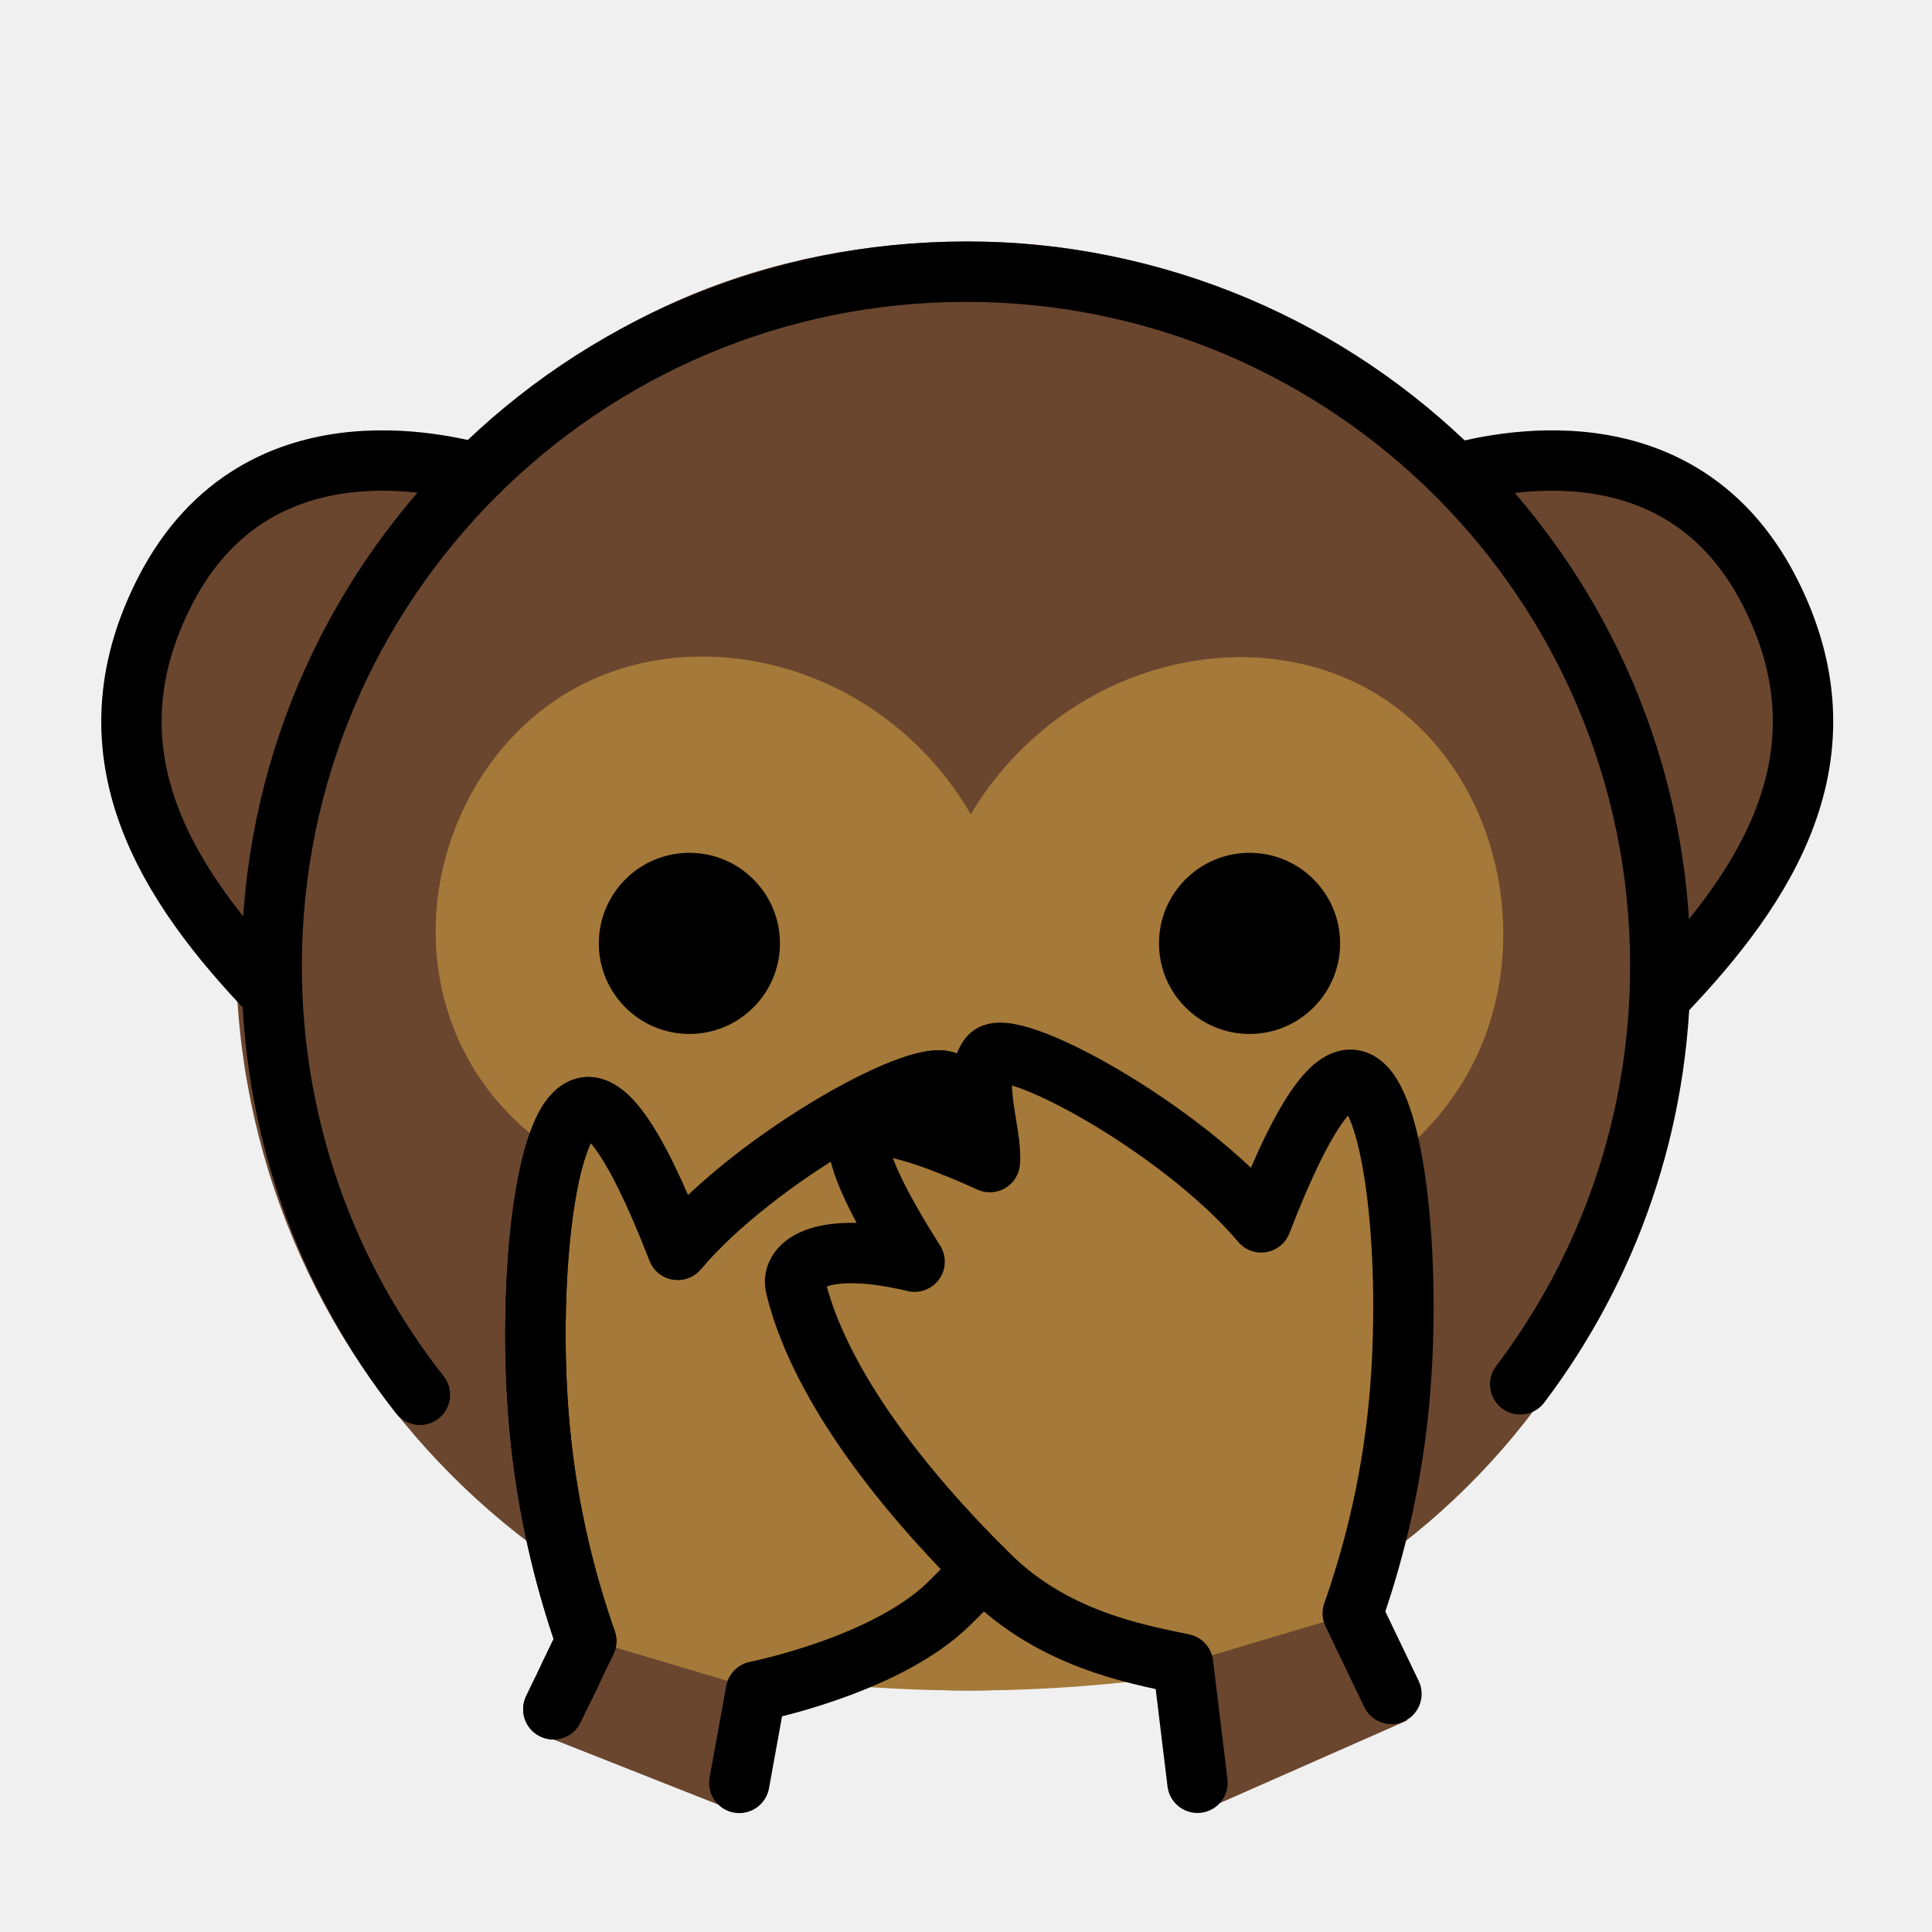
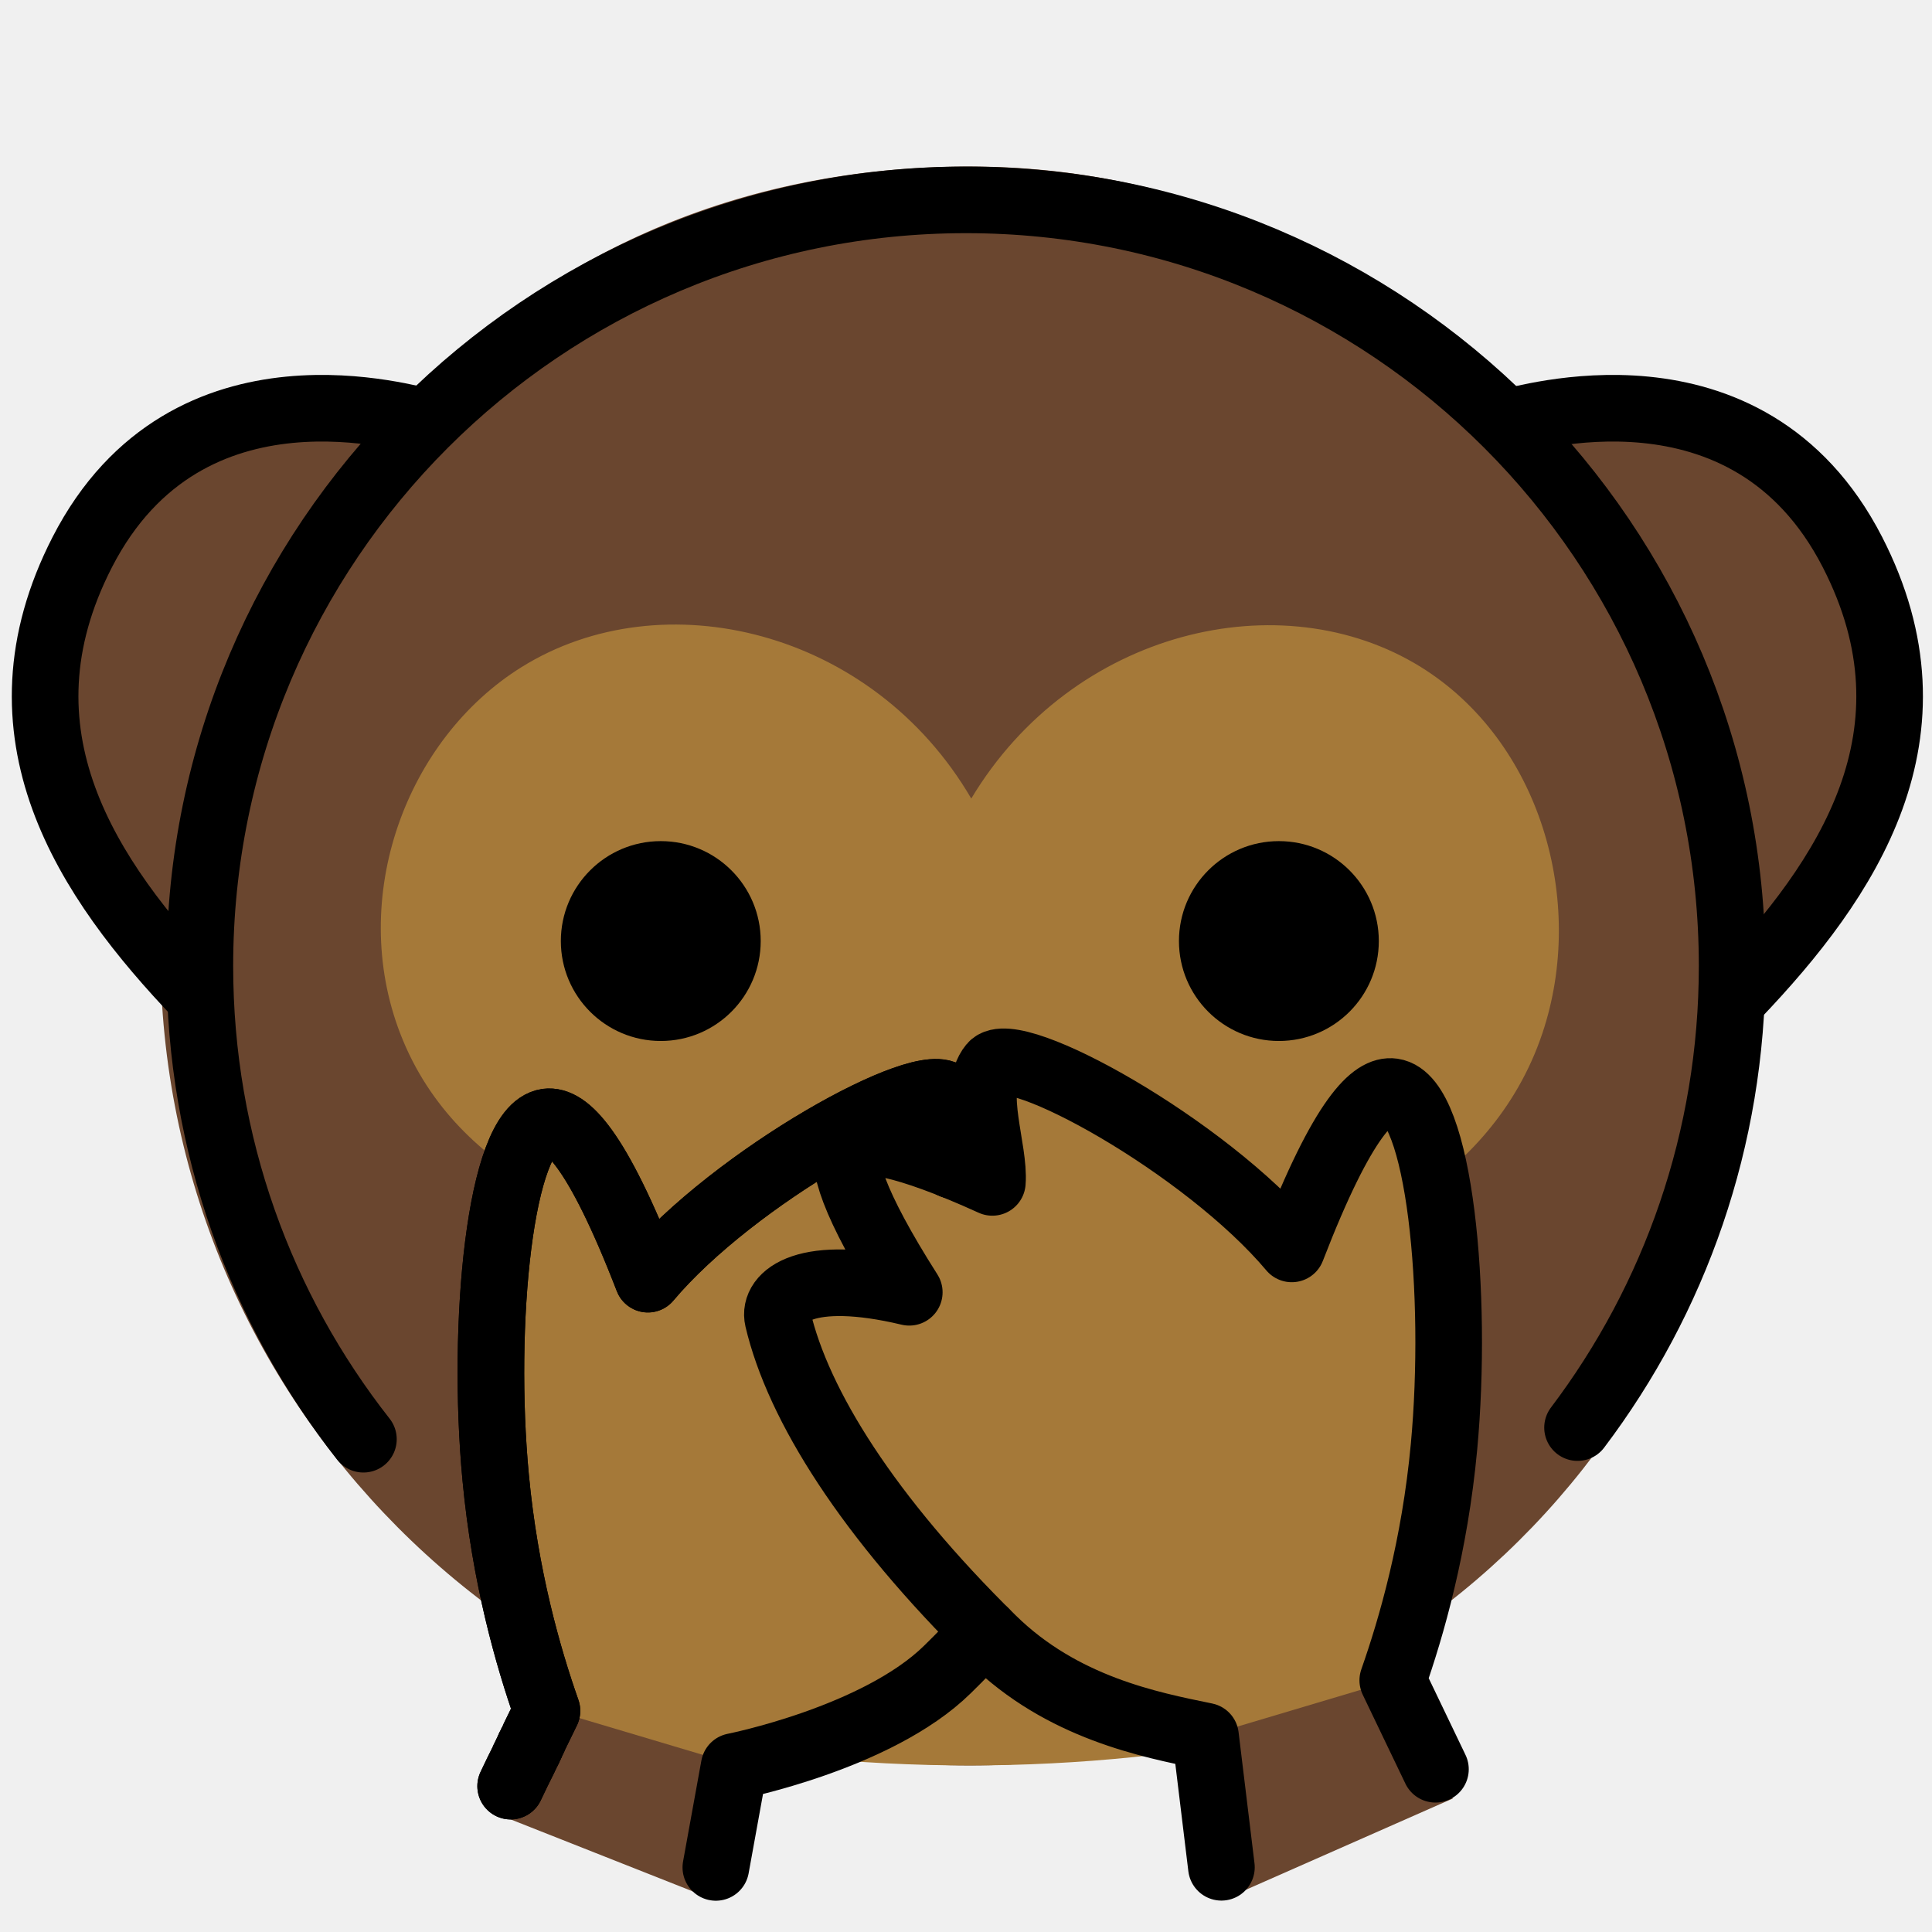
- <svg xmlns="http://www.w3.org/2000/svg" id="emoji" viewBox="4 4 64 64">
+ <svg xmlns="http://www.w3.org/2000/svg" id="emoji" viewBox="7 7 58 58">
  <defs>
    <linearGradient id="yellow-gradient" x1="0%" y1="0%" x2="0%" y2="100%">
      <stop style="stop-color:#F2CB05;stop-opacity:1;" offset="0%" />
      <stop style="stop-color:#D98E04;stop-opacity:1;" offset="100%" />
    </linearGradient>
  </defs>
  <g id="line-supplement">
    <path fill="none" stroke="#000000" stroke-linecap="round" stroke-miterlimit="10" stroke-width="2" d="M53.303,39 c1.335-3.979-0.076-8.784-3.654-11c-4.178-2.587-10.453-1.112-13.491,3.952 C33.195,26.878,26.899,25.372,22.667,28c-3.485,2.165-5.223,6.918-3.654,11" />
  </g>
  <g id="color">
    <path fill="#6A462F" d="M19.692,19.332c-0.33,0-7.141-2.245-10.307,3.921c-2.795,5.445,0.147,9.812,3.486,13.311" />
    <path fill="#6A462F" d="M52.22,19.332c0.33,0,7.141-2.245,10.307,3.921c2.795,5.445-0.147,9.812-3.486,13.311" />
    <path fill="#6A462F" d="M59.815,35.572C59.815,49.063,49.541,60,36.119,60S11.815,49.063,11.815,35.572 C13.791,21.829,22.696,12,36.119,12C48.885,12,58.297,22.395,59.815,35.572z" />
    <path fill="#A57939" d="M49.649,27.021c-4.178-2.587-10.453-1.112-13.491,3.952c-2.963-5.074-9.259-6.58-13.491-3.952 c-3.485,2.165-5.223,6.918-3.654,11c1.762,4.584,6.672,5.668,7.027,5.74c-1.357,6.179-0.95,11.823,0.067,15.226 c6.658,1.345,13.288,1.356,19.889,0c1.827-3.513,2.108-7.918,0.562-14.664c0.468-0.138,5.17-1.608,6.745-6.302 C54.638,34.042,53.226,29.236,49.649,27.021z" />
    <path fill="#FFFFFF" d="M41.978,49.017c-0.204,0.268-0.753,6.022-6.339,6.025c-4.952,0.003-5.441-5.676-5.705-6.025 C33.949,49.017,37.964,49.017,41.978,49.017z" />
    <path fill="#A57939" d="M22.331,60.623c1.884-3.928-0.797,1.661,1.087-2.267c-0.566-1.612-1.26-4.022-1.538-7.009 c-0.425-4.565,0.123-10.46,1.538-10.662c0.555-0.08,1.473,0.684,3.032,4.72c2.601-3.093,8.365-6.27,8.999-5.5 c0.623,0.757-0.09,2.538-0.01,3.503c2.655-1.207,3.95-1.404,4.266-1.05c0.319,0.356-0.082,1.694-1.772,4.349 c3.116-0.743,4.104,0.118,3.943,0.805c-0.608,2.586-2.7,5.931-6.437,9.607 c-2.097,2.063-4.741,2.573-6.399,2.913c-0.61,5.022,0.056-1.998-0.554,3.025" />
    <path fill="#6A462F" d="M23.649,58.356c0,0-1.094,1.828-1.736,3.099l6.156,2.433c0.631-1.584,1.202-3.857,1.202-3.857 L23.649,58.356z" />
    <path fill="#A57939" d="M50.093,60.393c-1.884-3.928,0.603,0.978-1.281-2.95c0.566-1.612,1.26-4.022,1.538-7.009 c0.425-4.565-0.123-10.46-1.538-10.662c-0.555-0.08-1.473,0.684-3.032,4.72 c-2.601-3.093-8.365-6.27-8.999-5.5c-0.623,0.757,0.09,2.538,0.01,3.503 c-2.655-1.207-3.95-1.404-4.266-1.05c-0.319,0.356,0.082,1.694,1.772,4.349 c-3.116-0.743-4.104,0.118-3.943,0.805c0.608,2.586,2.7,5.931,6.437,9.607c2.097,2.063,4.741,2.573,6.399,2.913 c0.61,5.022-0.132-1.085,0.478,3.937" />
    <path fill="#6A462F" d="M43.187,59.096C43.181,59.048,43.17,58.955,43.187,59.096L43.187,59.096z" />
    <path fill="#6A462F" d="M43.19,59.12L43.19,59.12c-0.001-0.007-0.002-0.017-0.003-0.024 C43.188,59.109,43.19,59.12,43.19,59.12z" />
    <path fill="#6A462F" d="M48.752,57.462l0.06-0.018C48.812,57.444,48.658,57.194,48.752,57.462z" />
    <path fill="#6A462F" d="M50.613,60.993c0,0-1.77-3.273-1.861-3.532l-5.562,1.658 c0.032,0.263,0.142,1.173,0.478,4.937L50.613,60.993z" />
  </g>
  <g id="hair" />
  <g id="skin" />
  <g id="skin-shadow" />
  <g id="line">
    <circle cx="26.837" cy="35.251" r="3" />
    <circle cx="45.393" cy="35.251" r="3" />
    <path fill="none" stroke="#000000" stroke-linecap="round" stroke-linejoin="round" stroke-miterlimit="10" stroke-width="2" d="M19.777,19.654c-0.33,0-7.141-2.245-10.307,3.921c-2.795,5.445,0.147,9.812,3.486,13.312" />
    <path fill="none" stroke="#000000" stroke-linecap="round" stroke-linejoin="round" stroke-miterlimit="10" stroke-width="2" d="M52.305,19.654c0.33,0,7.141-2.245,10.307,3.921c2.795,5.445-0.147,9.812-3.486,13.311" />
    <path fill="none" stroke="#000000" stroke-linecap="round" stroke-linejoin="round" stroke-miterlimit="10" stroke-width="2" d="M28.49,63.061l0.55-3.03c0,0,4.3-0.85,6.4-2.91c0.39-0.38,0.76-0.77,1.12-1.14" />
    <path fill="none" stroke="#000000" stroke-linecap="round" stroke-linejoin="round" stroke-miterlimit="10" stroke-width="2" d="M35.59,41.981c0.12-0.79,0.23-1.62-0.14-2.07c-0.63-0.78-6.4,2.4-9,5.49c-1.56-4.03-2.48-4.79-3.03-4.72 c-1.42,0.21-1.97,6.1-1.54,10.67c0.28,2.98,0.97,5.39,1.54,7.01c-0.16,0.33-0.29,0.59-0.39,0.8v0.01 c-0.01,0.03-0.03,0.06-0.04,0.08c-0.02,0.03-0.04,0.07-0.05,0.11c-0.02,0.04-0.03,0.07-0.05,0.09c0,0.02-0.01,0.03-0.01,0.04 c-0.01,0-0.01,0.01-0.01,0.02c-0.01,0.01-0.02,0.03-0.02,0.04c-0.02,0.04-0.04,0.07-0.05,0.1" />
    <path fill="none" stroke="#000000" stroke-linecap="round" stroke-linejoin="round" stroke-miterlimit="10" stroke-width="2" d="M22.33,60.621c0.15-0.32,0.28-0.58,0.38-0.78c0,0,0-0.01,0.01-0.02v-0.01c0.01-0.01,0.02-0.02,0.02-0.04 c0.02-0.04,0.04-0.08,0.06-0.12c0.01-0.03,0.03-0.06,0.05-0.1c0-0.01,0.01-0.03,0.02-0.04c0-0.01,0-0.02,0.01-0.02 c0.02-0.05,0.04-0.09,0.06-0.13" />
    <path fill="none" stroke="#000000" stroke-linecap="round" stroke-linejoin="round" stroke-miterlimit="10" stroke-width="2" d="M35.59,41.981c0.12-0.79,0.23-1.62-0.14-2.07c-0.63-0.78-6.4,2.4-9,5.49c-1.56-4.03-2.48-4.79-3.03-4.72 c-1.42,0.21-1.97,6.1-1.54,10.67c0.28,2.98,0.97,5.39,1.54,7.01c-0.16,0.33-0.29,0.59-0.39,0.8v0.01 c-0.01,0.03-0.03,0.06-0.04,0.08c-0.02,0.03-0.04,0.07-0.05,0.11c-0.02,0.04-0.03,0.07-0.05,0.09c-0.01,0.02-0.02,0.04-0.02,0.06 c-0.01,0.01-0.02,0.03-0.02,0.04c-0.02,0.04-0.04,0.07-0.05,0.1c-0.02,0.04-0.04,0.08-0.06,0.12c0,0.02-0.01,0.03-0.02,0.04v0.01 c-0.01,0.01-0.01,0.02-0.01,0.02c-0.1,0.2-0.23,0.46-0.38,0.78" />
    <path fill="none" stroke="#000000" stroke-linecap="round" stroke-linejoin="round" stroke-miterlimit="10" stroke-width="2" d="M50.093,60.114c-1.884-3.928,0.603,1.258-1.281-2.67c0.566-1.612,1.26-4.022,1.538-7.009 c0.425-4.565-0.123-10.46-1.538-10.662c-0.555-0.08-1.473,0.684-3.032,4.72 c-2.601-3.093-8.365-6.27-8.999-5.5c-0.623,0.757,0.09,2.538,0.01,3.503 c-2.655-1.207-3.95-1.404-4.266-1.05c-0.319,0.356,0.082,1.694,1.772,4.349 c-3.116-0.743-4.104,0.118-3.943,0.805c0.608,2.586,2.7,5.931,6.437,9.607c2.097,2.063,4.741,2.573,6.399,2.913 c0.61,5.022-0.132-1.085,0.478,3.937" />
    <path fill="none" stroke="#000000" stroke-linecap="round" stroke-miterlimit="10" stroke-width="2" d="M17.91,50.206 C14.835,46.294,13,41.361,13,36c0-12.703,10.297-23,23-23s23,10.297,23,23c0,5.204-1.728,10.004-4.641,13.857" />
  </g>
</svg>
